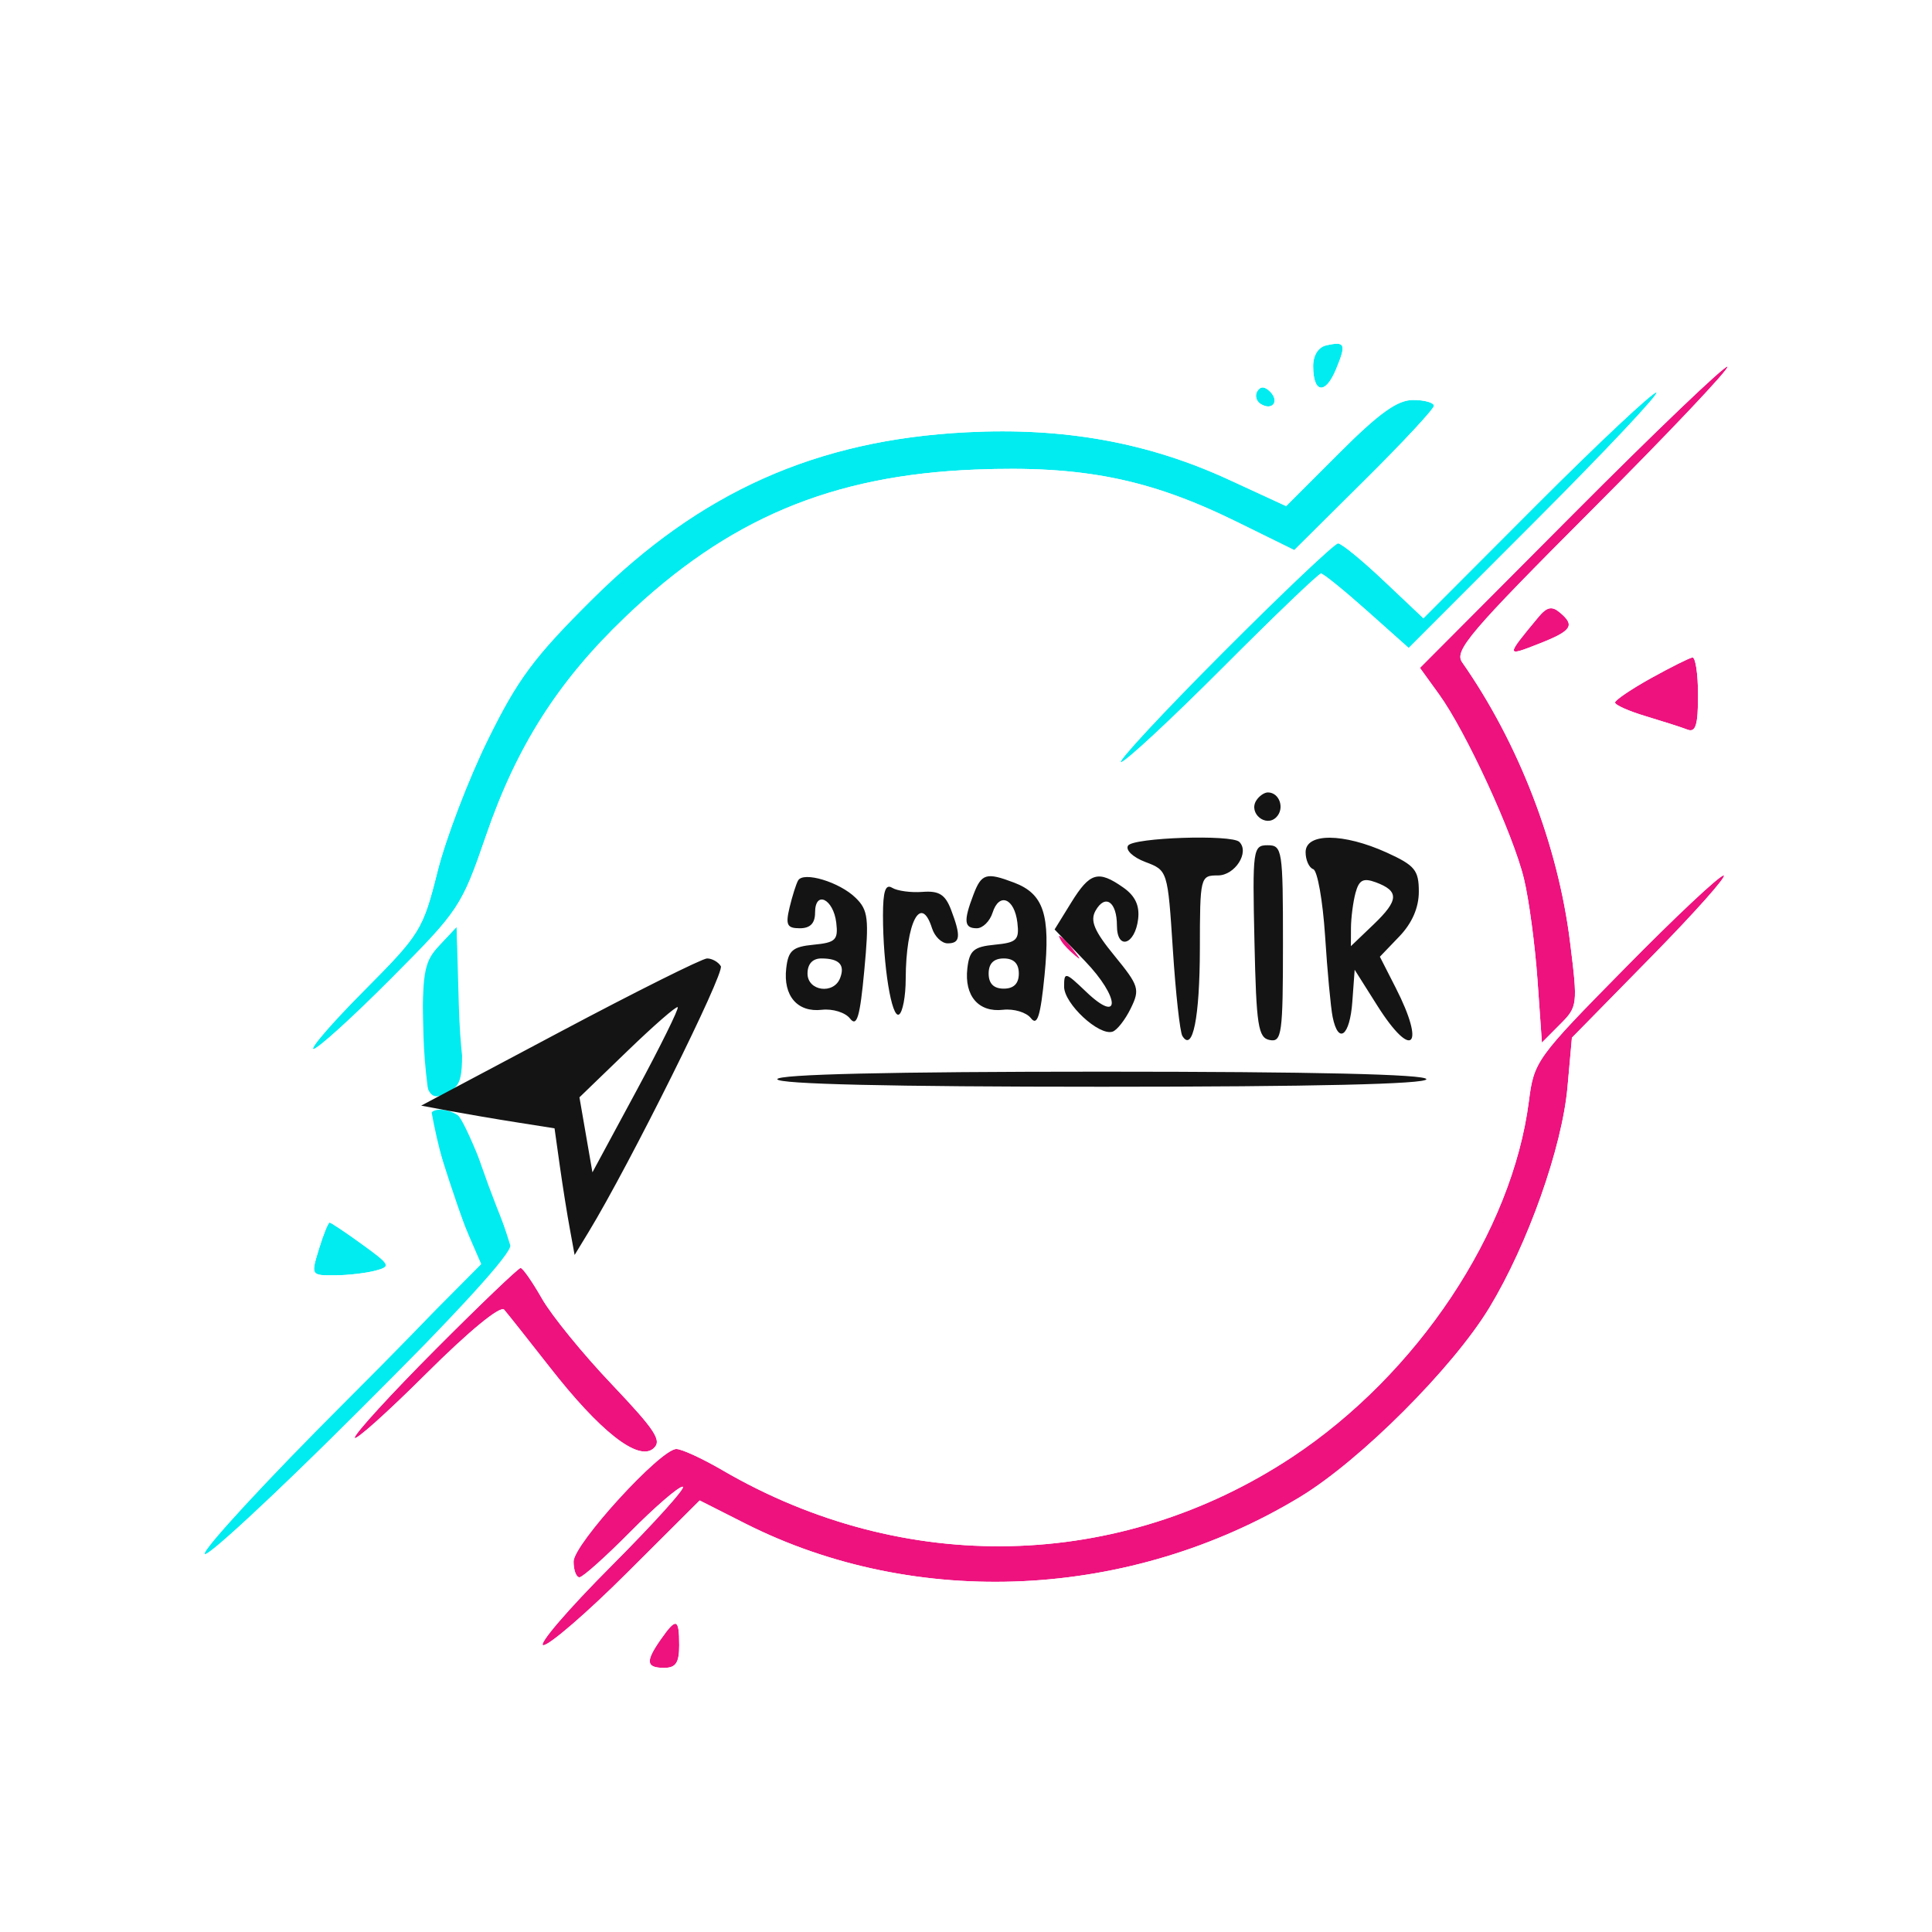
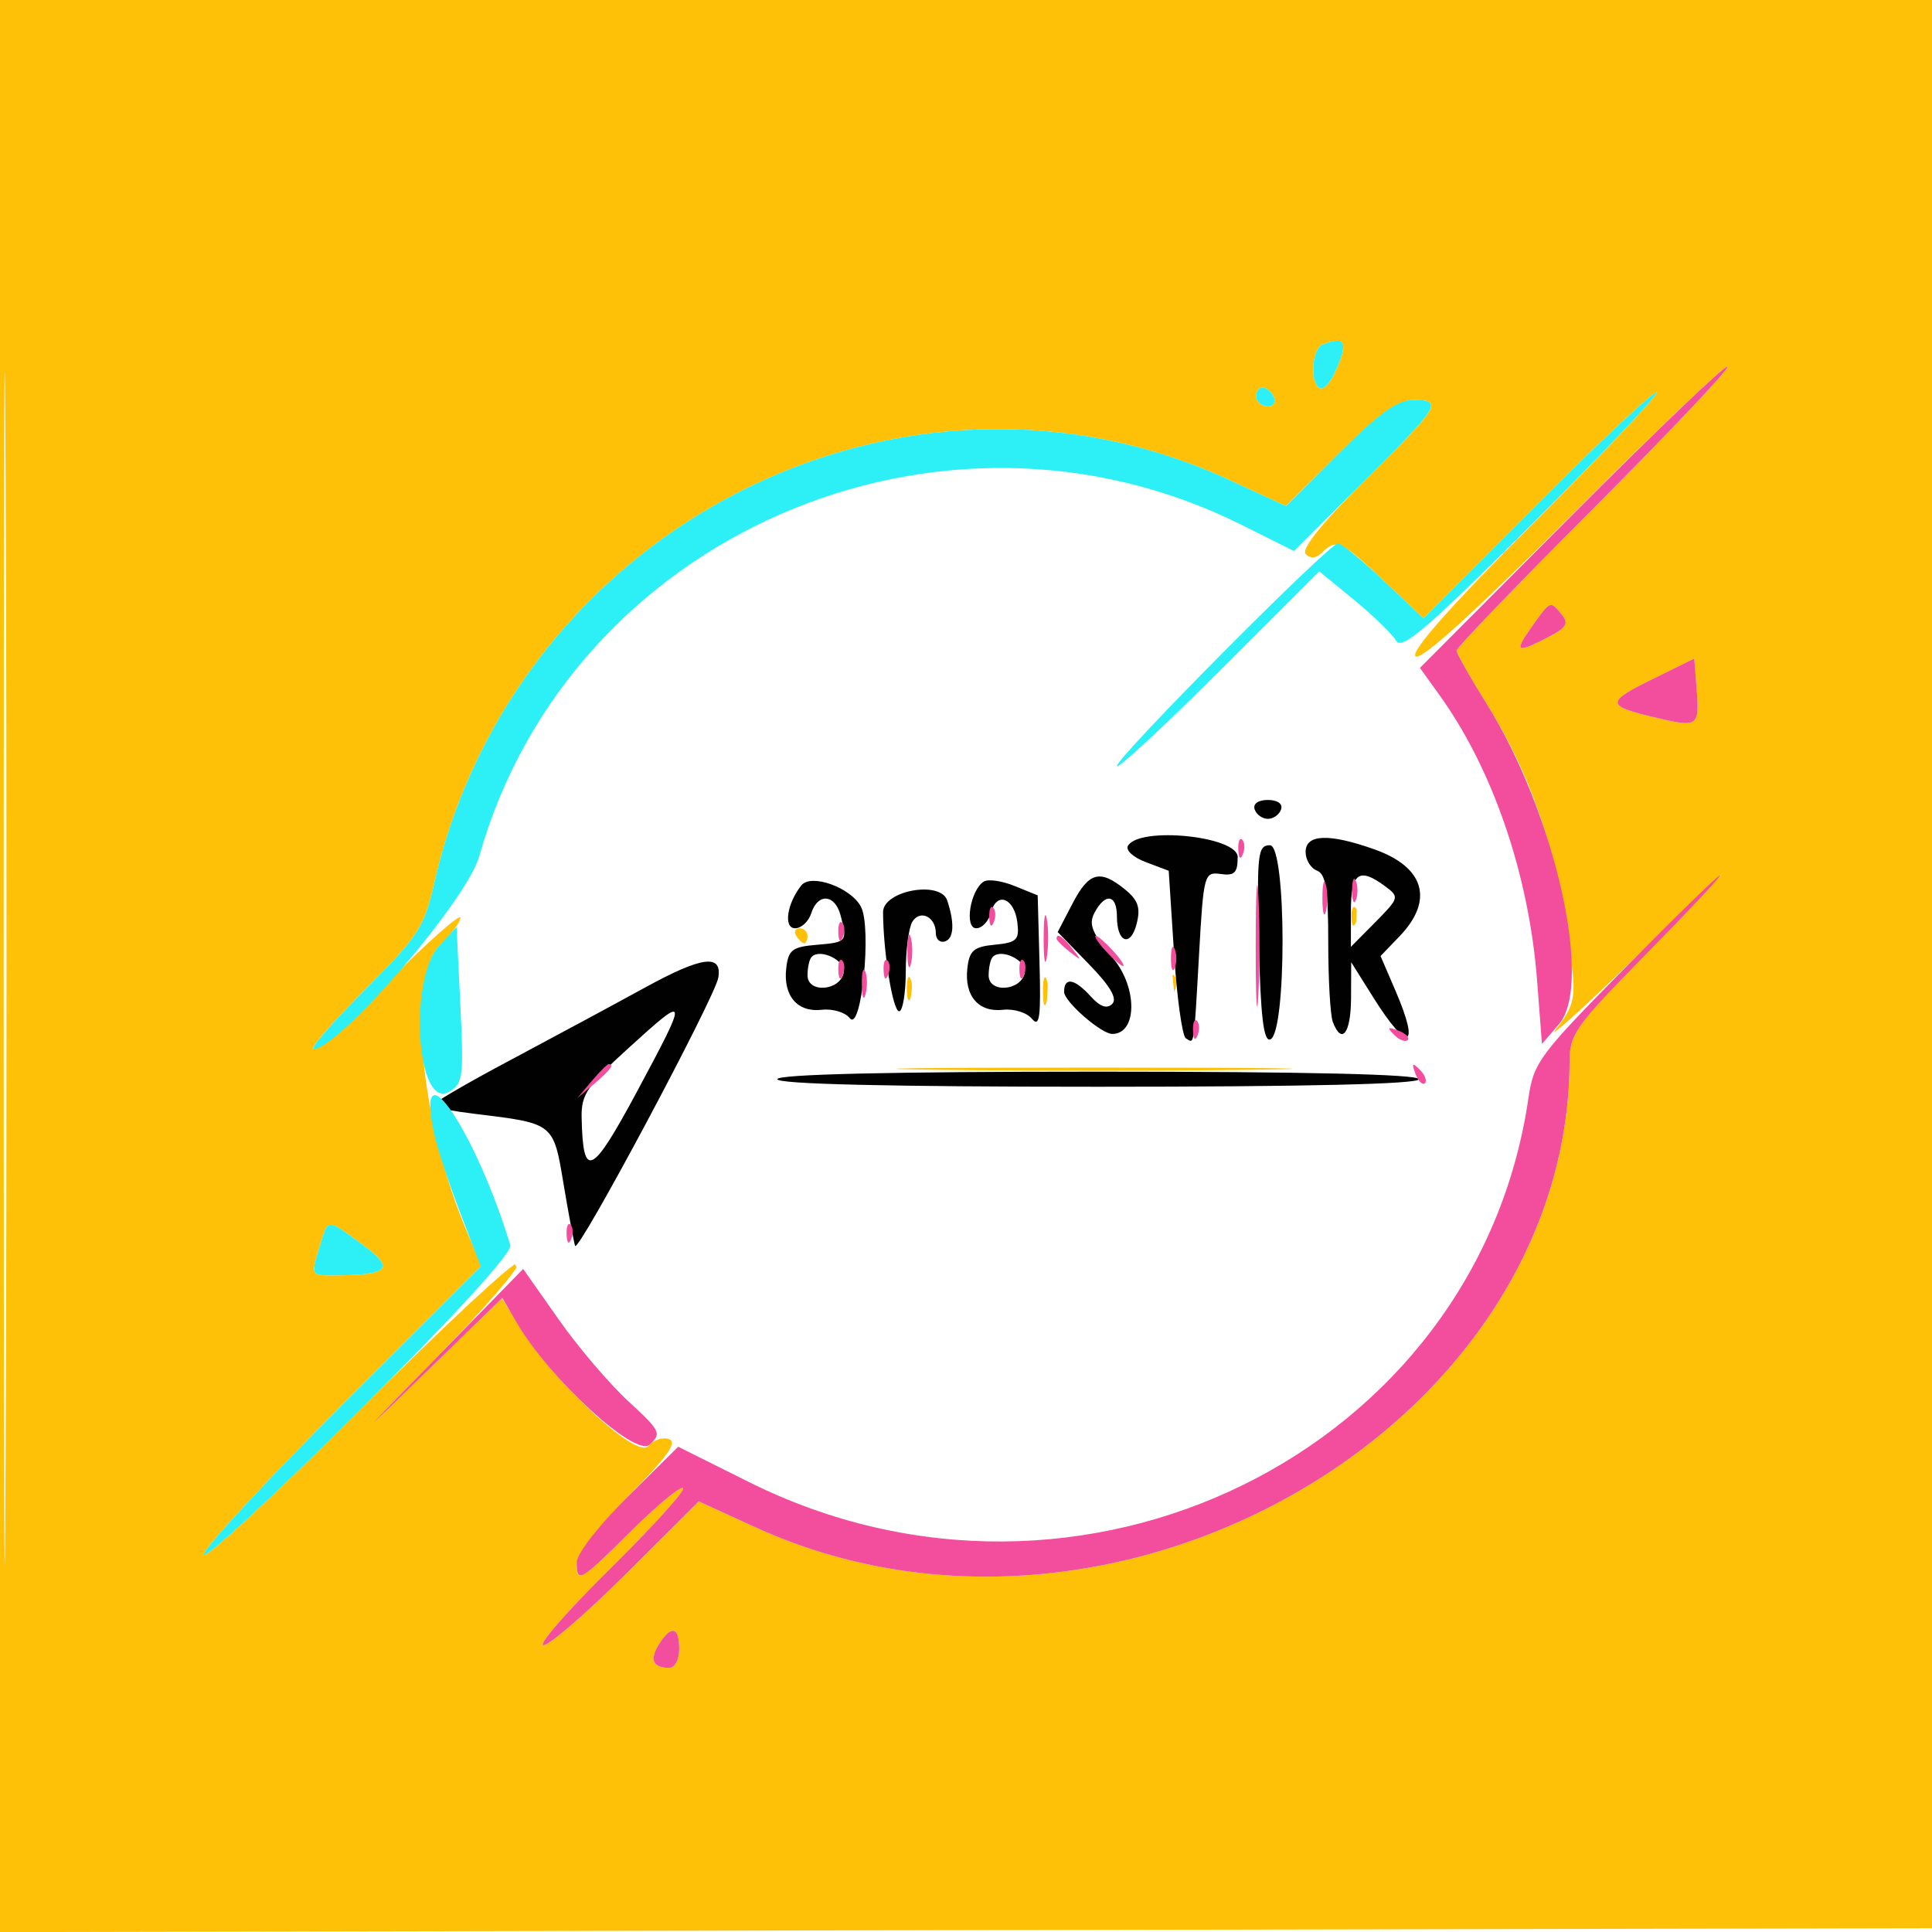
<svg xmlns="http://www.w3.org/2000/svg" width="100px" height="100px" viewBox="0 0 100 100" version="1.1">
  <g id="surface1">
-     <path style=" stroke:none;fill-rule:evenodd;fill:rgb(0%,92.549%,94.118%);fill-opacity:1;" d="M 68.652 17.875 C 68.238 17.965 67.969 18.387 67.969 18.949 C 67.969 20.355 68.598 20.445 69.148 19.125 C 69.695 17.805 69.633 17.656 68.652 17.875 M 65.078 20.25 C 64.941 20.469 65.023 20.766 65.254 20.91 C 65.855 21.281 66.242 20.773 65.742 20.273 C 65.461 19.992 65.242 19.984 65.078 20.25 M 79.508 26.156 L 73.676 32 L 71.625 30.062 C 70.5 28.996 69.434 28.125 69.258 28.125 C 69.078 28.125 66.391 30.672 63.281 33.789 C 60.172 36.906 57.805 39.453 58.02 39.453 C 58.234 39.453 60.602 37.254 63.281 34.57 C 65.961 31.883 68.25 29.688 68.375 29.688 C 68.496 29.688 69.566 30.555 70.754 31.613 L 72.914 33.539 L 79.52 26.926 C 83.152 23.289 85.949 20.312 85.734 20.312 C 85.52 20.312 82.719 22.941 79.508 26.156 M 69.316 23.449 L 66.57 26.195 L 63.648 24.848 C 59.438 22.902 55.094 22.113 50.02 22.375 C 42.25 22.773 36.238 25.461 30.633 31.039 C 27.633 34.02 26.797 35.148 25.254 38.281 C 24.25 40.32 23.074 43.398 22.645 45.117 C 21.887 48.133 21.75 48.352 18.848 51.27 C 17.191 52.934 16.016 54.297 16.227 54.297 C 16.441 54.297 18.246 52.66 20.238 50.66 C 23.766 47.117 23.891 46.93 25.156 43.254 C 26.738 38.641 28.879 35.277 32.336 31.965 C 37.648 26.871 43.031 24.598 50.48 24.305 C 56 24.086 59.461 24.773 63.98 26.992 L 66.992 28.473 L 70.605 24.887 C 72.594 22.918 74.219 21.168 74.219 21.004 C 74.219 20.84 73.734 20.703 73.141 20.703 C 72.328 20.703 71.391 21.375 69.316 23.449 M 22.754 48.918 C 21.992 49.727 21.875 50.273 21.883 52.953 C 21.887 56.574 22.117 57.168 23.246 56.508 C 23.965 56.09 24.008 55.75 23.828 52.016 L 23.633 47.98 L 22.754 48.918 M 22.266 57.762 C 22.266 58.254 24.176 64.031 24.598 64.82 C 24.887 65.359 23.598 66.84 17.75 72.68 C 13.789 76.637 10.547 80.141 10.547 80.461 C 10.547 80.785 14.156 77.445 18.57 73.043 C 23.68 67.945 26.527 64.828 26.41 64.453 C 25.566 61.715 24.047 57.953 23.688 57.719 C 23.074 57.324 22.266 57.352 22.266 57.762 M 16.508 64.648 C 16.09 66.012 16.094 66.016 17.32 66.012 C 18 66.008 18.949 65.898 19.43 65.77 C 20.254 65.551 20.211 65.469 18.75 64.41 C 17.895 63.789 17.133 63.281 17.062 63.281 C 16.988 63.281 16.738 63.895 16.508 64.648 " />
-     <path style=" stroke:none;fill-rule:evenodd;fill:rgb(93.333%,7.059%,49.804%);fill-opacity:1;" d="M 81.359 26.676 L 73.496 34.57 L 74.484 35.938 C 75.871 37.852 78.324 43.18 78.879 45.484 C 79.137 46.547 79.449 48.887 79.578 50.688 L 79.809 53.965 L 80.742 53.027 C 81.66 52.113 81.672 52.016 81.266 48.758 C 80.641 43.734 78.613 38.473 75.68 34.277 C 75.258 33.68 76.082 32.715 82.406 26.383 C 86.371 22.414 89.523 19.082 89.418 18.973 C 89.309 18.867 85.684 22.332 81.359 26.676 M 79.633 31.934 C 77.926 33.992 77.926 34 79.656 33.32 C 81.367 32.648 81.547 32.375 80.723 31.691 C 80.324 31.359 80.062 31.418 79.633 31.934 M 85.449 35.105 C 84.43 35.672 83.594 36.238 83.594 36.363 C 83.594 36.492 84.316 36.812 85.195 37.074 C 86.078 37.34 87.047 37.648 87.344 37.766 C 87.77 37.926 87.891 37.527 87.891 35.98 C 87.891 34.883 87.758 34.004 87.598 34.031 C 87.438 34.055 86.469 34.539 85.449 35.105 M 84.117 50.098 C 79.508 54.773 79.398 54.93 79.133 57.008 C 78.266 63.762 73.367 71.125 66.879 75.418 C 57.941 81.324 46.793 81.578 37.387 76.094 C 36.355 75.492 35.285 75 35.008 75 C 34.184 75 29.688 79.926 29.688 80.824 C 29.688 81.273 29.824 81.641 29.992 81.641 C 30.16 81.641 31.34 80.586 32.617 79.297 C 33.895 78.008 35.113 76.953 35.332 76.953 C 35.551 76.953 33.891 78.797 31.641 81.055 C 29.391 83.309 27.809 85.156 28.125 85.156 C 28.438 85.156 30.391 83.473 32.457 81.41 L 36.215 77.664 L 38.586 78.863 C 47.438 83.328 58.508 82.797 67.289 77.484 C 70.414 75.59 75.199 70.805 77.094 67.68 C 79.086 64.387 80.852 59.398 81.133 56.277 L 81.363 53.711 L 85.484 49.512 C 87.75 47.203 89.43 45.312 89.215 45.312 C 89 45.312 86.707 47.465 84.117 50.098 M 54.688 48.586 C 54.688 48.664 54.996 48.973 55.371 49.27 C 55.992 49.754 56.004 49.742 55.52 49.121 C 55.008 48.469 54.688 48.266 54.688 48.586 M 22.551 69.832 C 20.246 72.145 18.359 74.207 18.359 74.414 C 18.359 74.621 20.027 73.129 22.062 71.102 C 24.281 68.891 25.902 67.562 26.094 67.789 C 26.273 67.996 27.328 69.328 28.438 70.746 C 31.035 74.078 33.016 75.641 33.809 74.984 C 34.289 74.582 33.957 74.066 31.672 71.656 C 30.18 70.09 28.555 68.094 28.055 67.219 C 27.555 66.344 27.059 65.629 26.945 65.629 C 26.836 65.625 24.859 67.516 22.551 69.832 M 34.203 84.852 C 33.398 86 33.434 86.328 34.375 86.328 C 34.984 86.328 35.156 86.066 35.156 85.156 C 35.156 83.758 35.004 83.707 34.203 84.852 " />
-     <path style=" stroke:none;fill-rule:evenodd;fill:rgb(100%,100%,100%);fill-opacity:1;" d="M 0 50 L 0 100.004 L 50.098 99.902 L 100.195 99.805 L 100.293 49.902 L 100.395 0 L 0 0 L 0 50 M 0.191 50.195 C 0.191 77.695 0.234 88.887 0.293 75.066 C 0.352 61.246 0.352 38.746 0.293 25.066 C 0.234 11.387 0.191 22.695 0.191 50.195 M 68.652 17.875 C 68.238 17.965 67.969 18.387 67.969 18.949 C 67.969 20.355 68.598 20.445 69.148 19.125 C 69.695 17.805 69.633 17.656 68.652 17.875 M 81.359 26.676 L 73.496 34.57 L 74.484 35.938 C 75.871 37.852 78.324 43.18 78.879 45.484 C 79.137 46.547 79.449 48.887 79.578 50.688 L 79.809 53.965 L 80.742 53.027 C 81.66 52.113 81.672 52.016 81.266 48.758 C 80.641 43.734 78.613 38.473 75.68 34.277 C 75.258 33.68 76.082 32.715 82.406 26.383 C 86.371 22.414 89.523 19.082 89.418 18.973 C 89.309 18.867 85.684 22.332 81.359 26.676 M 65.078 20.25 C 64.941 20.469 65.023 20.766 65.254 20.91 C 65.855 21.281 66.242 20.773 65.742 20.273 C 65.461 19.992 65.242 19.984 65.078 20.25 M 79.508 26.156 L 73.676 32 L 71.625 30.062 C 70.5 28.996 69.434 28.125 69.258 28.125 C 69.078 28.125 66.391 30.672 63.281 33.789 C 60.172 36.906 57.805 39.453 58.02 39.453 C 58.234 39.453 60.602 37.254 63.281 34.57 C 65.961 31.883 68.25 29.688 68.375 29.688 C 68.496 29.688 69.566 30.555 70.754 31.613 L 72.914 33.539 L 79.52 26.926 C 83.152 23.289 85.949 20.312 85.734 20.312 C 85.52 20.312 82.719 22.941 79.508 26.156 M 69.316 23.449 L 66.57 26.195 L 63.648 24.848 C 59.438 22.902 55.094 22.113 50.02 22.375 C 42.25 22.773 36.238 25.461 30.633 31.039 C 27.633 34.02 26.797 35.148 25.254 38.281 C 24.25 40.32 23.074 43.398 22.645 45.117 C 21.887 48.133 21.75 48.352 18.848 51.27 C 17.191 52.934 16.016 54.297 16.227 54.297 C 16.441 54.297 18.246 52.66 20.238 50.66 C 23.766 47.117 23.891 46.93 25.156 43.254 C 26.738 38.641 28.879 35.277 32.336 31.965 C 37.648 26.871 43.031 24.598 50.48 24.305 C 56 24.086 59.461 24.773 63.98 26.992 L 66.992 28.473 L 70.605 24.887 C 72.594 22.918 74.219 21.168 74.219 21.004 C 74.219 20.84 73.734 20.703 73.141 20.703 C 72.328 20.703 71.391 21.375 69.316 23.449 M 79.633 31.934 C 77.926 33.992 77.926 34 79.656 33.32 C 81.367 32.648 81.547 32.375 80.723 31.691 C 80.324 31.359 80.062 31.418 79.633 31.934 M 85.449 35.105 C 84.43 35.672 83.594 36.238 83.594 36.363 C 83.594 36.492 84.316 36.812 85.195 37.074 C 86.078 37.34 87.047 37.648 87.344 37.766 C 87.77 37.926 87.891 37.527 87.891 35.98 C 87.891 34.883 87.758 34.004 87.598 34.031 C 87.438 34.055 86.469 34.539 85.449 35.105 M 65.113 41.27 C 64.559 41.82 64.871 42.578 65.652 42.578 C 66.199 42.578 66.422 42.367 66.336 41.926 C 66.199 41.207 65.531 40.848 65.113 41.27 M 67.793 43.273 C 67.43 43.637 67.555 44.848 67.969 44.988 C 68.184 45.059 68.492 46.949 68.652 49.188 C 68.836 51.754 69.117 53.312 69.41 53.41 C 69.711 53.512 69.918 52.969 69.996 51.879 L 70.117 50.195 L 71.289 52.051 C 73.09 54.902 73.809 54.191 72.234 51.113 L 71.422 49.52 L 72.43 48.469 C 73.867 46.973 73.809 45.133 72.305 44.355 C 70.957 43.66 68.094 42.973 67.793 43.273 M 58.203 43.953 C 58.203 44.297 58.676 44.645 59.32 44.773 L 60.438 44.996 L 60.703 49.125 C 60.852 51.395 61.062 53.402 61.176 53.586 C 61.773 54.551 62.109 53.035 62.109 49.391 C 62.109 45.352 62.117 45.312 63.043 45.312 C 63.973 45.312 64.656 44.395 64.234 43.715 C 64.117 43.52 62.707 43.359 61.109 43.359 C 58.766 43.359 58.203 43.477 58.203 43.953 M 65.113 43.613 C 64.965 43.758 64.844 46.137 64.844 48.895 C 64.844 53.672 64.883 53.906 65.637 53.906 C 66.398 53.906 66.426 53.707 66.32 48.762 C 66.219 43.977 65.938 42.785 65.113 43.613 M 41.008 46.312 C 40.457 47.754 40.527 48.047 41.406 48.047 C 41.938 48.047 42.188 47.785 42.188 47.234 C 42.188 46.066 43.137 46.523 43.285 47.758 C 43.391 48.652 43.25 48.789 42.113 48.898 C 41.023 49.004 40.801 49.195 40.695 50.121 C 40.531 51.539 41.223 52.344 42.602 52.344 C 43.207 52.344 43.844 52.562 44.012 52.832 C 44.367 53.406 44.863 51.023 44.898 48.562 C 44.918 47.25 44.719 46.773 43.891 46.121 C 42.496 45.023 41.469 45.094 41.008 46.312 M 50.383 46.312 C 49.832 47.758 49.902 48.047 50.805 48.047 C 51.246 48.047 51.523 47.906 51.414 47.734 C 51.105 47.234 51.824 46.359 52.301 46.652 C 52.539 46.801 52.734 47.34 52.734 47.852 C 52.734 48.613 52.508 48.801 51.465 48.902 C 50.398 49.004 50.176 49.199 50.07 50.121 C 49.906 51.539 50.598 52.344 51.977 52.344 C 52.582 52.344 53.219 52.562 53.391 52.832 C 53.715 53.344 54.215 50.887 54.27 48.516 C 54.324 45.98 51.184 44.203 50.383 46.312 M 55.465 46.582 C 54.41 48.309 54.461 48.516 56.234 49.941 C 57.254 50.762 57.703 51.391 57.551 51.789 C 57.363 52.281 57.109 52.191 56.164 51.293 L 55.008 50.195 L 55.141 51.133 C 55.215 51.648 55.77 52.438 56.379 52.891 L 57.488 53.711 L 58.234 52.789 C 59.254 51.535 59.191 51.164 57.656 49.367 C 56.625 48.164 56.41 47.664 56.703 47.141 C 57.195 46.262 57.812 46.668 57.812 47.875 C 57.812 49.07 58.504 49.117 58.969 47.949 C 59.25 47.246 59.125 46.895 58.348 46.191 C 57.031 44.996 56.379 45.086 55.465 46.582 M 70.156 46.578 C 69.699 48.875 69.883 49.094 71.117 47.734 C 72.355 46.375 72.359 45.922 71.141 45.602 C 70.555 45.449 70.34 45.664 70.156 46.578 M 84.117 50.098 C 79.508 54.773 79.398 54.93 79.133 57.008 C 78.266 63.762 73.367 71.125 66.879 75.418 C 57.941 81.324 46.793 81.578 37.387 76.094 C 36.355 75.492 35.285 75 35.008 75 C 34.184 75 29.688 79.926 29.688 80.824 C 29.688 81.273 29.824 81.641 29.992 81.641 C 30.16 81.641 31.34 80.586 32.617 79.297 C 33.895 78.008 35.113 76.953 35.332 76.953 C 35.551 76.953 33.891 78.797 31.641 81.055 C 29.391 83.309 27.809 85.156 28.125 85.156 C 28.438 85.156 30.391 83.473 32.457 81.41 L 36.215 77.664 L 38.586 78.863 C 47.438 83.328 58.508 82.797 67.289 77.484 C 70.414 75.59 75.199 70.805 77.094 67.68 C 79.086 64.387 80.852 59.398 81.133 56.277 L 81.363 53.711 L 85.484 49.512 C 87.75 47.203 89.43 45.312 89.215 45.312 C 89 45.312 86.707 47.465 84.117 50.098 M 45.75 48.121 C 45.805 51.008 46.246 53.227 46.59 52.344 C 46.715 52.02 46.93 50.746 47.07 49.512 C 47.324 47.227 47.797 46.641 48.242 48.047 C 48.379 48.477 48.742 48.828 49.051 48.828 C 49.711 48.828 49.746 48.457 49.227 47.09 C 48.926 46.301 48.605 46.098 47.75 46.164 C 47.148 46.211 46.441 46.113 46.18 45.953 C 45.82 45.73 45.715 46.273 45.75 48.121 M 22.719 48.953 C 21.879 49.852 21.816 50.211 21.918 53.578 C 22.027 57.102 22.836 60.637 24.316 64.062 L 24.91 65.43 L 17.68 72.707 C 13.703 76.711 10.516 80.184 10.598 80.426 C 10.68 80.668 14.328 77.277 18.711 72.891 L 26.676 64.918 L 25.695 62.441 C 25.16 61.078 24.598 59.461 24.453 58.848 L 24.184 57.734 L 26.254 58.012 C 27.391 58.168 28.434 58.359 28.574 58.441 C 28.711 58.523 28.953 59.867 29.105 61.426 C 29.258 62.984 29.477 64.414 29.59 64.602 C 29.836 65.016 31.539 62.098 35 55.328 C 36.945 51.531 37.461 50.195 37.117 49.859 C 36.777 49.523 35.168 50.188 30.625 52.539 C 27.305 54.258 24.422 55.719 24.223 55.789 C 24.016 55.859 23.809 54.188 23.746 51.949 L 23.633 47.98 L 22.719 48.953 M 41.871 50.289 C 42.066 51.305 43.359 51.422 43.359 50.418 C 43.359 49.859 43.109 49.609 42.551 49.609 C 41.992 49.609 41.781 49.82 41.871 50.289 M 51.172 50.391 C 51.172 50.91 51.434 51.172 51.953 51.172 C 52.473 51.172 52.734 50.91 52.734 50.391 C 52.734 49.871 52.473 49.609 51.953 49.609 C 51.434 49.609 51.172 49.871 51.172 50.391 M 32.449 54.465 L 29.98 56.957 L 30.32 58.797 L 30.664 60.637 L 32.906 56.422 C 34.141 54.102 35.094 52.152 35.031 52.09 C 34.969 52.027 33.805 53.094 32.449 54.465 M 40.234 55.859 C 40.234 56.113 46.094 56.25 57.031 56.25 C 67.969 56.25 73.828 56.113 73.828 55.859 C 73.828 55.605 67.969 55.469 57.031 55.469 C 46.094 55.469 40.234 55.605 40.234 55.859 M 16.508 64.648 C 16.09 66.012 16.094 66.016 17.32 66.012 C 18 66.008 18.949 65.898 19.43 65.77 C 20.254 65.551 20.211 65.469 18.75 64.41 C 17.895 63.789 17.133 63.281 17.062 63.281 C 16.988 63.281 16.738 63.895 16.508 64.648 M 22.551 69.832 C 20.246 72.145 18.359 74.207 18.359 74.414 C 18.359 74.621 20.027 73.129 22.062 71.102 C 24.281 68.891 25.902 67.562 26.094 67.789 C 26.273 67.996 27.328 69.328 28.438 70.746 C 31.035 74.078 33.016 75.641 33.809 74.984 C 34.289 74.582 33.957 74.066 31.672 71.656 C 30.18 70.09 28.555 68.094 28.055 67.219 C 27.555 66.344 27.059 65.629 26.945 65.629 C 26.836 65.625 24.859 67.516 22.551 69.832 M 34.203 84.852 C 33.398 86 33.434 86.328 34.375 86.328 C 34.984 86.328 35.156 86.066 35.156 85.156 C 35.156 83.758 35.004 83.707 34.203 84.852 " />
-     <path style=" stroke:none;fill-rule:evenodd;fill:rgb(7.843%,7.843%,7.843%);fill-opacity:1;" d="M 65.02 41.441 C 64.617 42.094 65.52 42.84 66.059 42.301 C 66.512 41.848 66.227 41.016 65.625 41.016 C 65.438 41.016 65.164 41.207 65.02 41.441 M 58.387 43.77 C 58.246 44 58.645 44.375 59.285 44.617 C 60.438 45.051 60.441 45.062 60.707 49.152 C 60.852 51.406 61.074 53.418 61.199 53.621 C 61.734 54.488 62.098 52.672 62.105 49.121 C 62.109 45.371 62.125 45.312 63.039 45.312 C 63.922 45.312 64.688 44.113 64.148 43.578 C 63.754 43.18 58.645 43.352 58.387 43.77 M 67.578 44.109 C 67.578 44.52 67.758 44.914 67.973 44.988 C 68.191 45.062 68.465 46.613 68.586 48.438 C 68.703 50.266 68.879 52.152 68.977 52.637 C 69.27 54.086 69.867 53.629 69.996 51.855 L 70.117 50.195 L 71.289 52.051 C 73.09 54.902 73.809 54.191 72.234 51.113 L 71.422 49.52 L 72.43 48.469 C 73.09 47.781 73.438 46.98 73.438 46.152 C 73.438 45.039 73.234 44.793 71.777 44.129 C 69.535 43.113 67.578 43.102 67.578 44.109 M 64.93 48.727 C 65.027 53.102 65.121 53.719 65.723 53.832 C 66.344 53.953 66.406 53.512 66.406 48.855 C 66.406 43.984 66.371 43.75 65.613 43.75 C 64.852 43.75 64.824 43.949 64.93 48.727 M 41.309 45.574 C 41.207 45.754 41.008 46.383 40.867 46.973 C 40.652 47.875 40.738 48.047 41.398 48.047 C 41.938 48.047 42.188 47.789 42.188 47.234 C 42.188 46.066 43.137 46.523 43.285 47.758 C 43.391 48.652 43.25 48.789 42.113 48.898 C 41.023 49.004 40.801 49.195 40.695 50.121 C 40.531 51.547 41.277 52.414 42.543 52.266 C 43.102 52.203 43.758 52.406 44 52.723 C 44.352 53.172 44.512 52.641 44.734 50.242 C 44.988 47.547 44.938 47.105 44.289 46.473 C 43.453 45.652 41.582 45.09 41.309 45.574 M 50.383 46.312 C 49.863 47.676 49.902 48.047 50.559 48.047 C 50.867 48.047 51.234 47.684 51.375 47.242 C 51.715 46.172 52.508 46.488 52.66 47.758 C 52.766 48.652 52.625 48.789 51.488 48.898 C 50.398 49.004 50.176 49.195 50.07 50.121 C 49.906 51.547 50.652 52.414 51.918 52.266 C 52.477 52.203 53.125 52.398 53.359 52.699 C 53.691 53.125 53.855 52.605 54.066 50.469 C 54.375 47.34 54.02 46.266 52.488 45.684 C 51.047 45.137 50.801 45.211 50.383 46.312 M 55.449 46.711 L 54.586 48.109 L 56.152 49.738 C 57.977 51.633 58.023 53.066 56.207 51.324 C 55.137 50.301 55.078 50.289 55.078 51.07 C 55.078 51.953 56.883 53.629 57.586 53.398 C 57.816 53.324 58.242 52.781 58.527 52.195 C 59.012 51.207 58.953 51.02 57.688 49.473 C 56.637 48.191 56.414 47.66 56.703 47.141 C 57.203 46.25 57.812 46.672 57.812 47.906 C 57.812 49.203 58.75 48.914 58.91 47.566 C 58.992 46.871 58.754 46.367 58.141 45.938 C 56.844 45.027 56.414 45.152 55.449 46.711 M 70.16 46.219 C 70.035 46.688 69.93 47.5 69.926 48.023 L 69.922 48.973 L 71.102 47.844 C 72.406 46.594 72.43 46.121 71.211 45.668 C 70.559 45.43 70.344 45.543 70.16 46.219 M 45.703 47.383 C 45.703 49.977 46.152 52.742 46.535 52.508 C 46.723 52.391 46.879 51.562 46.879 50.66 C 46.891 47.734 47.668 46.238 48.242 48.047 C 48.379 48.477 48.742 48.828 49.051 48.828 C 49.711 48.828 49.746 48.457 49.227 47.09 C 48.926 46.301 48.605 46.098 47.75 46.164 C 47.148 46.211 46.441 46.113 46.18 45.953 C 45.832 45.738 45.703 46.125 45.703 47.383 M 28.965 53.422 L 21.801 57.227 L 23.301 57.508 C 24.129 57.66 25.68 57.926 26.754 58.094 L 28.703 58.402 L 28.977 60.355 C 29.129 61.426 29.363 62.902 29.5 63.633 L 29.742 64.957 L 30.469 63.762 C 32.578 60.293 37.523 50.355 37.309 50.008 C 37.176 49.789 36.855 49.609 36.598 49.609 C 36.344 49.613 32.906 51.328 28.965 53.422 M 41.797 50.391 C 41.797 51.301 43.156 51.488 43.484 50.625 C 43.75 49.938 43.434 49.609 42.512 49.609 C 42.059 49.609 41.797 49.895 41.797 50.391 M 51.172 50.391 C 51.172 50.91 51.434 51.172 51.953 51.172 C 52.473 51.172 52.734 50.91 52.734 50.391 C 52.734 49.871 52.473 49.609 51.953 49.609 C 51.434 49.609 51.172 49.871 51.172 50.391 M 32.473 54.402 L 29.992 56.797 L 30.664 60.68 L 32.934 56.473 C 34.184 54.156 35.148 52.203 35.078 52.133 C 35.008 52.062 33.836 53.086 32.473 54.402 M 40.234 55.859 C 40.234 56.113 46.094 56.25 57.031 56.25 C 67.969 56.25 73.828 56.113 73.828 55.859 C 73.828 55.605 67.969 55.469 57.031 55.469 C 46.094 55.469 40.234 55.605 40.234 55.859 " />
+     <path style=" stroke:none;fill-rule:evenodd;fill:rgb(99.608%,75.686%,2.745%);fill-opacity:1;" d="M 0 50 L 0 100.004 L 50.098 99.902 L 100.195 99.805 L 100.293 49.902 L 100.395 0 L 0 0 L 0 50 M 0.191 50.195 C 0.191 77.695 0.234 88.887 0.293 75.066 C 0.352 61.246 0.352 38.746 0.293 25.066 C 0.234 11.387 0.191 22.695 0.191 50.195 M 68.457 17.836 C 67.906 18.059 67.789 19.766 68.301 20.082 C 68.484 20.195 68.836 19.844 69.082 19.305 C 69.816 17.699 69.664 17.348 68.457 17.836 M 81.438 26.57 C 76.254 31.758 73.527 34.23 73.266 33.969 C 73.008 33.711 75.086 31.363 79.5 26.945 C 83.145 23.297 85.949 20.312 85.734 20.312 C 85.52 20.312 82.719 22.941 79.508 26.156 L 73.676 32 L 71.625 30.062 C 69.438 27.992 69.164 27.867 68.438 28.594 C 68.129 28.902 67.836 28.93 67.586 28.68 C 67.332 28.426 68.402 27.094 70.711 24.797 C 74.559 20.969 74.715 20.703 73.152 20.703 C 72.359 20.703 71.391 21.395 69.324 23.449 L 66.562 26.191 L 63.652 24.852 C 46.789 17.066 26.707 27.23 22.484 45.676 C 21.953 48.004 21.688 48.414 18.875 51.242 C 17.203 52.922 16.008 54.297 16.211 54.297 C 16.418 54.297 18.215 52.676 20.207 50.691 C 22.199 48.707 23.828 47.273 23.828 47.5 C 23.828 47.727 23.375 48.336 22.824 48.855 C 21.031 50.539 21.727 58.051 24.211 63.848 L 24.926 65.512 L 17.734 72.695 C 13.781 76.645 10.547 80.141 10.547 80.461 C 10.547 80.785 14.145 77.453 18.539 73.062 C 22.938 68.668 26.664 65.203 26.82 65.363 C 26.98 65.523 25.098 67.711 22.637 70.227 C 18.457 74.504 18.418 74.555 22.07 71 L 25.98 67.199 L 27.031 68.852 C 28.891 71.773 32.984 75.539 33.555 74.848 C 33.824 74.527 34.309 74.367 34.633 74.492 C 35.07 74.66 34.535 75.41 32.578 77.383 C 31.125 78.848 29.91 80.406 29.875 80.844 C 29.789 82.008 30.008 81.883 32.695 79.223 C 34.035 77.891 35.234 76.902 35.359 77.023 C 35.48 77.148 33.777 79.027 31.574 81.203 C 29.367 83.379 27.82 85.156 28.129 85.156 C 28.441 85.156 30.379 83.48 32.434 81.434 L 36.168 77.711 L 39.082 79.043 C 57.52 87.484 81.172 73.953 81.242 54.922 C 81.25 53.527 81.578 53.062 85.246 49.258 L 89.242 45.117 L 84.398 49.805 C 81.734 52.383 80.008 53.926 80.562 53.234 C 81.387 52.203 81.539 51.676 81.395 50.305 C 80.793 44.645 79.43 40.383 76.934 36.402 C 76.086 35.047 75.391 33.82 75.391 33.672 C 75.391 33.527 78.59 30.203 82.5 26.289 C 86.41 22.371 89.523 19.082 89.418 18.973 C 89.309 18.867 85.719 22.285 81.438 26.57 M 65.078 20.25 C 64.941 20.469 65.023 20.766 65.254 20.91 C 65.855 21.281 66.242 20.773 65.742 20.273 C 65.461 19.992 65.242 19.984 65.078 20.25 M 79.297 32.422 C 78.348 33.758 78.469 33.84 80.125 32.984 C 81.086 32.484 81.219 32.27 80.84 31.812 C 80.23 31.078 80.266 31.062 79.297 32.422 M 85.645 35.094 C 83.105 36.336 83.102 36.523 85.566 37.113 C 87.914 37.676 87.973 37.637 87.816 35.637 L 87.695 34.086 L 85.645 35.094 M 69.953 47.492 C 69.973 47.949 70.062 48.039 70.188 47.73 C 70.301 47.449 70.289 47.109 70.156 46.98 C 70.027 46.852 69.938 47.082 69.953 47.492 M 41.211 48.438 C 41.344 48.652 41.531 48.828 41.625 48.828 C 41.719 48.828 41.797 48.652 41.797 48.438 C 41.797 48.223 41.609 48.047 41.383 48.047 C 41.156 48.047 41.078 48.223 41.211 48.438 M 46.938 51.172 C 46.938 51.711 47.023 51.93 47.133 51.66 C 47.242 51.391 47.242 50.953 47.133 50.684 C 47.023 50.414 46.938 50.633 46.938 51.172 M 53.984 51.367 C 53.988 52.012 54.078 52.227 54.176 51.848 C 54.277 51.469 54.27 50.941 54.164 50.676 C 54.055 50.41 53.973 50.723 53.984 51.367 M 60.578 51.008 C 60.598 51.465 60.688 51.559 60.812 51.246 C 60.926 50.965 60.914 50.625 60.781 50.496 C 60.652 50.367 60.562 50.598 60.578 51.008 M 48.34 55.371 C 52.906 55.434 60.375 55.434 64.941 55.371 C 69.508 55.309 65.773 55.258 56.641 55.258 C 47.508 55.258 43.773 55.309 48.34 55.371 M 16.508 64.648 C 16.09 66.012 16.094 66.016 17.32 66.012 C 20.156 66 20.465 65.652 18.75 64.41 C 16.84 63.023 17.012 63.008 16.508 64.648 M 34.102 85.113 C 33.609 85.906 33.793 86.328 34.637 86.328 C 34.93 86.328 35.156 85.906 35.156 85.352 C 35.156 84.188 34.738 84.094 34.102 85.113 " />
+     <path style=" stroke:none;fill-rule:evenodd;fill:rgb(100%,100%,100%);fill-opacity:1;" d="M 44.621 25.008 C 32.508 28.18 23.828 39.324 23.828 51.703 C 23.828 53.988 23.887 55.859 23.957 55.859 C 24.031 55.859 26.816 54.453 30.152 52.734 C 38.52 48.426 38.516 48.422 35.508 54.422 C 29.852 65.707 29.484 66.141 29.094 61.969 C 28.945 60.387 28.711 58.918 28.574 58.707 C 28.355 58.371 24.211 57.598 24.223 57.898 C 24.625 68.48 38.711 79.793 51.562 79.852 C 77.172 79.977 89.59 47.031 69.992 30.973 L 68.285 29.574 L 63.051 34.801 C 60.168 37.676 57.812 39.855 57.812 39.648 C 57.812 39.438 60.117 36.957 62.934 34.137 L 68.059 29 L 64.738 27.387 C 58.199 24.207 50.941 23.352 44.621 25.008 M 65.113 41.27 C 64.559 41.82 64.871 42.578 65.652 42.578 C 66.199 42.578 66.422 42.367 66.336 41.926 C 66.199 41.207 65.531 40.848 65.113 41.27 M 67.578 43.895 C 67.578 44.422 67.75 44.914 67.957 44.988 C 68.164 45.059 68.449 46.875 68.594 49.023 C 68.895 53.535 69.609 55.195 69.922 52.117 L 70.117 50.195 L 71.207 52.051 C 72.965 55.043 73.703 54.328 72.281 51.008 L 71.512 49.219 L 72.496 48.574 C 74.082 47.535 73.723 44.949 71.875 44.098 C 69.211 42.867 67.578 42.789 67.578 43.895 M 58.273 44.027 C 58.344 44.391 58.84 44.797 59.375 44.922 C 60.316 45.141 60.359 45.297 60.594 49.09 C 60.723 51.258 60.953 53.227 61.105 53.469 C 61.828 54.641 62.109 53.566 62.109 49.637 L 62.109 45.363 L 63.184 45.242 C 66.199 44.895 64.684 43.359 61.328 43.359 C 58.539 43.359 58.16 43.441 58.273 44.027 M 64.844 48.633 C 64.844 53.645 64.883 53.906 65.625 53.906 C 66.367 53.906 66.406 53.645 66.406 48.633 C 66.406 43.621 66.367 43.359 65.625 43.359 C 64.883 43.359 64.844 43.621 64.844 48.633 M 40.93 46.316 C 40.59 47.066 40.586 47.504 40.91 48.027 C 41.203 48.496 41.219 48.859 40.957 49.117 C 39.965 50.113 40.754 52.145 42.188 52.273 C 42.938 52.344 43.723 52.562 43.926 52.762 C 44.723 53.543 44.922 53.012 44.914 50.098 C 44.91 46.832 44.781 46.445 43.484 45.762 C 42.16 45.062 41.43 45.223 40.93 46.316 M 50.332 46.266 C 50.094 46.789 50 47.488 50.129 47.82 C 50.445 48.648 51.562 48.156 51.562 47.191 C 51.562 46.035 52.52 46.562 52.664 47.797 C 52.773 48.742 52.688 48.832 51.855 48.621 C 50.617 48.312 49.914 49.195 50.07 50.852 C 50.184 52.02 50.332 52.16 51.562 52.273 C 52.316 52.344 53.098 52.562 53.301 52.762 C 54.043 53.488 54.188 53.07 54.262 50.043 C 54.359 46.016 51.637 43.398 50.332 46.266 M 55.465 46.582 C 54.414 48.305 54.473 48.625 56.055 49.832 C 56.84 50.43 57.422 51.219 57.422 51.684 C 57.422 52.43 57.332 52.406 56.25 51.367 C 55.188 50.348 55.078 50.316 55.078 51.031 C 55.078 52.891 57.406 54.035 58.375 52.648 C 59.227 51.434 59.148 50.996 57.812 49.473 C 56.633 48.133 56.336 47.109 57 46.699 C 57.195 46.578 57.477 47.008 57.617 47.652 C 57.914 49.008 58.391 49.156 58.969 48.074 C 60.184 45.805 56.812 44.371 55.465 46.582 M 70.242 46.902 C 70.07 48.727 70.371 48.832 71.445 47.32 L 72.238 46.207 L 71.312 45.785 C 70.438 45.387 70.383 45.441 70.242 46.902 M 45.801 49.047 C 46.098 53.809 47.246 54.176 47.258 49.512 C 47.262 48.277 47.441 47.266 47.656 47.266 C 47.871 47.266 48.047 47.586 48.047 47.98 C 48.047 48.902 48.375 49.219 49.062 48.953 C 49.781 48.68 49.758 47.648 49 46.57 C 48.516 45.879 48.238 45.781 47.656 46.094 C 47.164 46.355 46.844 46.355 46.68 46.094 C 45.918 44.863 45.605 45.91 45.801 49.047 M 42.098 47.426 C 41.98 48.047 42.117 48.477 42.473 48.613 C 43.359 48.953 43.418 48.891 43.289 47.785 C 43.125 46.418 42.336 46.18 42.098 47.426 M 41.871 50.289 C 42.066 51.305 43.359 51.422 43.359 50.418 C 43.359 49.859 43.109 49.609 42.551 49.609 C 41.992 49.609 41.781 49.82 41.871 50.289 M 51.246 50.293 C 51.32 50.668 51.637 50.977 51.953 50.977 C 52.27 50.977 52.586 50.668 52.66 50.293 C 52.754 49.812 52.543 49.609 51.953 49.609 C 51.363 49.609 51.152 49.812 51.246 50.293 M 32.094 54.816 C 30.047 56.895 30.039 56.906 30.352 58.699 L 30.664 60.496 L 32.734 56.617 C 35.094 52.188 34.988 51.887 32.094 54.816 M 40.234 55.66 C 40.234 56.176 42.312 56.25 57.062 56.25 C 70.352 56.25 73.859 56.148 73.73 55.762 C 73.461 54.957 40.234 54.855 40.234 55.66 " />
+     <path style=" stroke:none;fill-rule:evenodd;fill:rgb(0.392%,0.392%,0.392%);fill-opacity:1;" d="M 64.941 41.895 C 65.031 42.164 65.34 42.383 65.625 42.383 C 65.91 42.383 66.219 42.164 66.309 41.895 C 66.406 41.605 66.129 41.406 65.625 41.406 C 65.121 41.406 64.844 41.605 64.941 41.895 M 58.387 43.77 C 58.242 44 58.652 44.379 59.312 44.625 L 60.492 45.07 L 60.766 49.301 C 60.914 51.629 61.191 53.625 61.379 53.742 C 61.828 54.02 61.785 54.297 62.062 49.414 C 62.297 45.242 62.328 45.121 63.184 45.238 C 63.898 45.34 64.062 45.176 64.062 44.359 C 64.062 43.285 59.012 42.762 58.387 43.77 M 67.578 44.098 C 67.578 44.504 67.844 44.938 68.164 45.062 C 68.625 45.238 68.75 46.035 68.75 48.785 C 68.75 50.707 68.855 52.559 68.988 52.898 C 69.449 54.105 69.922 53.488 69.93 51.66 L 69.938 49.805 L 71.102 51.66 C 72.871 54.477 73.52 54.293 72.254 51.336 L 71.457 49.484 L 72.449 48.453 C 74.234 46.586 73.73 44.875 71.125 43.957 C 68.773 43.125 67.578 43.176 67.578 44.098 M 65.16 48.852 C 65.246 52.59 65.402 53.914 65.746 53.801 C 66.605 53.516 66.594 43.75 65.734 43.75 C 65.098 43.75 65.051 44.176 65.16 48.852 M 41.477 45.828 C 40.727 46.77 40.543 48.047 41.156 48.047 C 41.48 48.047 41.855 47.695 41.992 47.266 C 42.324 46.219 43.211 46.273 43.504 47.363 C 43.871 48.734 43.84 48.773 42.285 48.902 C 41.004 49.008 40.805 49.16 40.695 50.121 C 40.531 51.547 41.277 52.414 42.543 52.266 C 43.102 52.203 43.75 52.398 43.984 52.699 C 44.586 53.469 45.133 48 44.562 46.93 C 44.027 45.93 41.98 45.199 41.477 45.828 M 50.914 45.633 C 50.215 46.09 49.906 48.047 50.531 48.047 C 50.836 48.047 51.176 47.676 51.297 47.227 C 51.586 46.121 52.508 46.484 52.66 47.758 C 52.766 48.652 52.625 48.789 51.488 48.898 C 50.398 49.004 50.176 49.195 50.07 50.121 C 49.906 51.547 50.652 52.414 51.918 52.266 C 52.477 52.203 53.148 52.41 53.414 52.734 C 53.809 53.207 53.883 52.656 53.805 49.832 L 53.711 46.344 L 52.516 45.859 C 51.859 45.59 51.137 45.488 50.914 45.633 M 55.508 46.777 L 54.746 48.242 L 56.359 49.902 C 57.465 51.035 57.844 51.688 57.57 51.961 C 57.297 52.234 56.941 52.113 56.453 51.57 C 55.613 50.645 55.078 50.555 55.078 51.34 C 55.078 51.84 57 53.516 57.57 53.516 C 58.863 53.516 58.891 51.137 57.617 49.605 C 56.512 48.285 56.332 47.844 56.656 47.234 C 57.215 46.191 57.812 46.297 57.812 47.438 C 57.812 48.801 58.523 49.055 58.836 47.801 C 59.043 46.977 58.906 46.586 58.219 46.027 C 56.926 44.98 56.359 45.141 55.508 46.777 M 69.922 47.16 L 69.922 49.008 L 71.191 47.727 C 72.422 46.48 72.438 46.426 71.703 45.879 C 70.344 44.867 69.922 45.172 69.922 47.16 M 45.707 47.215 C 45.715 49.273 46.211 52.344 46.539 52.344 C 46.723 52.344 46.879 51.422 46.883 50.293 C 46.883 49.164 47.039 48 47.227 47.703 C 47.633 47.062 48.438 47.457 48.438 48.297 C 48.438 48.625 48.656 48.816 48.926 48.723 C 49.375 48.566 49.414 47.762 49.027 46.605 C 48.676 45.555 45.703 46.098 45.707 47.215 M 42.016 49.523 C 41.895 49.641 41.797 50.074 41.797 50.484 C 41.797 51.422 43.484 51.297 43.668 50.344 C 43.785 49.727 42.465 49.07 42.016 49.523 M 51.391 49.523 C 51.27 49.641 51.172 50.074 51.172 50.484 C 51.172 51.422 52.859 51.297 53.043 50.344 C 53.16 49.727 51.84 49.07 51.391 49.523 M 33.398 51.109 C 31.895 51.934 28.762 53.621 26.438 54.859 C 24.109 56.094 22.273 57.172 22.355 57.25 C 22.438 57.332 23.438 57.512 24.578 57.652 C 28.688 58.152 28.641 58.113 29.172 61.297 C 29.434 62.859 29.703 64.297 29.766 64.484 C 29.914 64.922 37.008 51.633 37.18 50.602 C 37.383 49.359 36.328 49.504 33.398 51.109 M 32.52 54.258 C 30.398 56.188 30.082 56.656 30.105 57.828 C 30.172 61.09 30.617 60.883 32.977 56.488 C 35.664 51.48 35.648 51.414 32.52 54.258 M 40.234 55.859 C 40.234 56.113 46.027 56.25 56.836 56.25 C 67.645 56.25 73.438 56.113 73.438 55.859 C 73.438 55.605 67.645 55.469 56.836 55.469 C 46.027 55.469 40.234 55.605 40.234 55.859 " />
+     <path style=" stroke:none;fill-rule:evenodd;fill:rgb(17.255%,94.118%,96.078%);fill-opacity:1;" d="M 68.457 17.836 C 67.906 18.059 67.789 19.766 68.301 20.082 C 68.484 20.195 68.836 19.844 69.082 19.305 C 69.816 17.699 69.664 17.348 68.457 17.836 M 65.078 20.25 C 64.941 20.469 65.023 20.766 65.254 20.91 C 65.855 21.281 66.242 20.773 65.742 20.273 C 65.461 19.992 65.242 19.984 65.078 20.25 M 79.508 26.156 L 73.676 32 L 71.625 30.062 C 70.5 28.996 69.434 28.125 69.258 28.125 C 68.801 28.125 57.812 39.188 57.812 39.648 C 57.812 39.855 60.168 37.676 63.051 34.801 L 68.285 29.574 L 70.094 31.055 C 71.086 31.871 72.062 32.82 72.262 33.164 C 72.555 33.672 73.863 32.551 79.375 27.051 C 83.09 23.344 85.953 20.312 85.734 20.312 C 85.52 20.312 82.719 22.941 79.508 26.156 M 69.316 23.449 L 66.57 26.195 L 63.656 24.852 C 46.789 17.066 26.707 27.227 22.484 45.676 C 21.953 48.004 21.688 48.414 18.875 51.242 C 17.203 52.922 16.016 54.297 16.227 54.297 C 17.539 54.297 24.164 46.602 24.801 44.336 C 29.48 27.727 48.648 19.379 64.242 27.156 L 66.973 28.52 L 70.594 24.914 C 74.566 20.957 74.723 20.703 73.141 20.703 C 72.328 20.703 71.391 21.375 69.316 23.449 M 22.754 48.918 C 21.121 50.66 21.562 57.492 23.246 56.508 C 23.965 56.09 24.008 55.75 23.828 52.016 L 23.633 47.98 L 22.754 48.918 M 22.465 58.66 C 22.617 59.375 23.223 61.219 23.812 62.754 L 24.887 65.551 L 17.719 72.711 C 13.773 76.652 10.547 80.141 10.547 80.461 C 10.547 80.785 14.156 77.445 18.57 73.043 C 23.652 67.973 26.527 64.824 26.414 64.453 C 24.629 58.543 21.453 53.887 22.465 58.66 M 16.508 64.648 C 16.09 66.012 16.094 66.016 17.32 66.012 C 20.156 66 20.465 65.652 18.75 64.41 C 16.84 63.023 17.012 63.008 16.508 64.648 " />
+     <path style=" stroke:none;fill-rule:evenodd;fill:rgb(95.294%,30.196%,61.961%);fill-opacity:1;" d="M 81.359 26.676 L 73.496 34.57 L 74.48 35.938 C 77.262 39.789 79.137 45.254 79.559 50.746 L 79.812 54.035 L 80.691 53.012 C 82.484 50.93 80.48 42.059 76.934 36.402 C 76.086 35.047 75.391 33.82 75.391 33.672 C 75.391 33.527 78.59 30.203 82.5 26.289 C 86.41 22.371 89.523 19.082 89.418 18.973 C 89.309 18.867 85.684 22.332 81.359 26.676 M 79.297 32.422 C 78.348 33.758 78.469 33.84 80.125 32.984 C 81.086 32.484 81.219 32.27 80.84 31.812 C 80.23 31.078 80.266 31.062 79.297 32.422 M 85.645 35.094 C 83.105 36.336 83.102 36.523 85.566 37.113 C 87.914 37.676 87.973 37.637 87.816 35.637 L 87.695 34.086 L 85.645 35.094 M 64.094 43.977 C 64.113 44.434 64.203 44.523 64.328 44.215 C 64.441 43.934 64.43 43.594 64.297 43.465 C 64.168 43.336 64.078 43.566 64.094 43.977 M 64.996 49.023 C 64.996 51.816 65.059 52.906 65.133 51.449 C 65.211 49.988 65.207 47.703 65.133 46.371 C 65.055 45.035 64.996 46.23 64.996 49.023 M 68.449 46.484 C 68.449 47.234 68.531 47.543 68.629 47.168 C 68.727 46.793 68.727 46.176 68.629 45.801 C 68.531 45.426 68.449 45.73 68.449 46.484 M 69.984 46.094 C 69.984 46.629 70.074 46.852 70.18 46.582 C 70.289 46.312 70.289 45.875 70.18 45.605 C 70.074 45.336 69.984 45.555 69.984 46.094 M 84.113 50.098 C 79.668 54.609 79.383 54.992 79.113 56.832 C 76.445 75.156 55.898 85.27 38.742 76.699 L 35.102 74.883 L 32.477 77.484 C 30.992 78.957 29.855 80.422 29.855 80.863 C 29.855 81.977 29.992 81.898 32.695 79.223 C 34.035 77.891 35.234 76.902 35.359 77.023 C 35.48 77.148 33.777 79.027 31.574 81.203 C 29.367 83.379 27.82 85.156 28.129 85.156 C 28.441 85.156 30.379 83.48 32.434 81.434 L 36.168 77.711 L 39.082 79.043 C 57.52 87.484 81.172 73.953 81.242 54.922 C 81.25 53.523 81.562 53.082 85.23 49.355 C 87.418 47.133 89.125 45.312 89.02 45.312 C 88.914 45.312 86.707 47.465 84.113 50.098 M 51.203 47.492 C 51.223 47.949 51.312 48.039 51.438 47.73 C 51.551 47.449 51.539 47.109 51.406 46.98 C 51.277 46.852 51.188 47.082 51.203 47.492 M 54.02 48.633 C 54.02 49.707 54.098 50.102 54.188 49.508 C 54.277 48.914 54.273 48.035 54.18 47.555 C 54.09 47.074 54.016 47.559 54.02 48.633 M 43.391 48.273 C 43.41 48.73 43.5 48.82 43.625 48.512 C 43.738 48.23 43.727 47.891 43.594 47.762 C 43.465 47.633 43.375 47.863 43.391 48.273 M 46.965 49.219 C 46.965 49.969 47.047 50.277 47.145 49.902 C 47.242 49.527 47.242 48.91 47.145 48.535 C 47.047 48.16 46.965 48.465 46.965 49.219 M 54.688 48.586 C 54.688 48.664 54.996 48.973 55.371 49.27 C 55.992 49.754 56.004 49.742 55.52 49.121 C 55.008 48.469 54.688 48.266 54.688 48.586 M 57.227 49.219 C 57.617 49.648 58.023 50 58.129 50 C 58.234 50 58.008 49.648 57.617 49.219 C 57.227 48.789 56.82 48.438 56.715 48.438 C 56.609 48.438 56.836 48.789 57.227 49.219 M 60.609 49.609 C 60.609 50.148 60.699 50.367 60.805 50.098 C 60.914 49.828 60.914 49.391 60.805 49.121 C 60.699 48.852 60.609 49.07 60.609 49.609 M 43.391 50.227 C 43.41 50.684 43.5 50.777 43.625 50.465 C 43.738 50.184 43.727 49.844 43.594 49.715 C 43.465 49.586 43.375 49.816 43.391 50.227 M 45.734 50.227 C 45.754 50.684 45.844 50.777 45.969 50.465 C 46.082 50.184 46.07 49.844 45.938 49.715 C 45.809 49.586 45.719 49.816 45.734 50.227 M 52.766 50.227 C 52.785 50.684 52.875 50.777 53 50.465 C 53.113 50.184 53.102 49.844 52.969 49.715 C 52.84 49.586 52.75 49.816 52.766 50.227 M 44.609 50.977 C 44.617 51.621 44.703 51.836 44.801 51.457 C 44.902 51.078 44.895 50.551 44.789 50.285 C 44.68 50.02 44.598 50.332 44.609 50.977 M 61.75 53.352 C 61.77 53.809 61.859 53.902 61.984 53.59 C 62.098 53.309 62.086 52.969 61.953 52.84 C 61.824 52.711 61.734 52.941 61.75 53.352 M 72.16 53.562 C 72.426 53.832 72.742 53.949 72.863 53.832 C 72.98 53.711 72.766 53.492 72.379 53.344 C 71.824 53.133 71.777 53.18 72.16 53.562 M 30.625 55.957 L 29.883 56.836 L 30.762 56.094 C 31.586 55.391 31.82 55.078 31.504 55.078 C 31.43 55.078 31.035 55.473 30.625 55.957 M 73.266 55.582 C 73.414 55.969 73.633 56.184 73.754 56.066 C 73.871 55.945 73.754 55.629 73.484 55.363 C 73.102 54.98 73.055 55.027 73.266 55.582 M 29.328 63.898 C 29.348 64.355 29.438 64.445 29.562 64.137 C 29.676 63.855 29.664 63.516 29.531 63.387 C 29.402 63.258 29.312 63.488 29.328 63.898 M 22.621 70.242 C 18.391 74.57 18.363 74.609 22.082 70.992 L 26 67.18 L 26.742 68.453 C 28.43 71.352 32.883 75.445 33.621 74.777 C 34.258 74.203 34.188 74.062 32.523 72.531 C 31.547 71.633 29.922 69.727 28.914 68.289 L 27.078 65.68 L 22.621 70.242 M 34.102 85.113 C 33.609 85.906 33.793 86.328 34.637 86.328 C 34.93 86.328 35.156 85.906 35.156 85.352 C 35.156 84.188 34.738 84.094 34.102 85.113 " />
  </g>
</svg>
